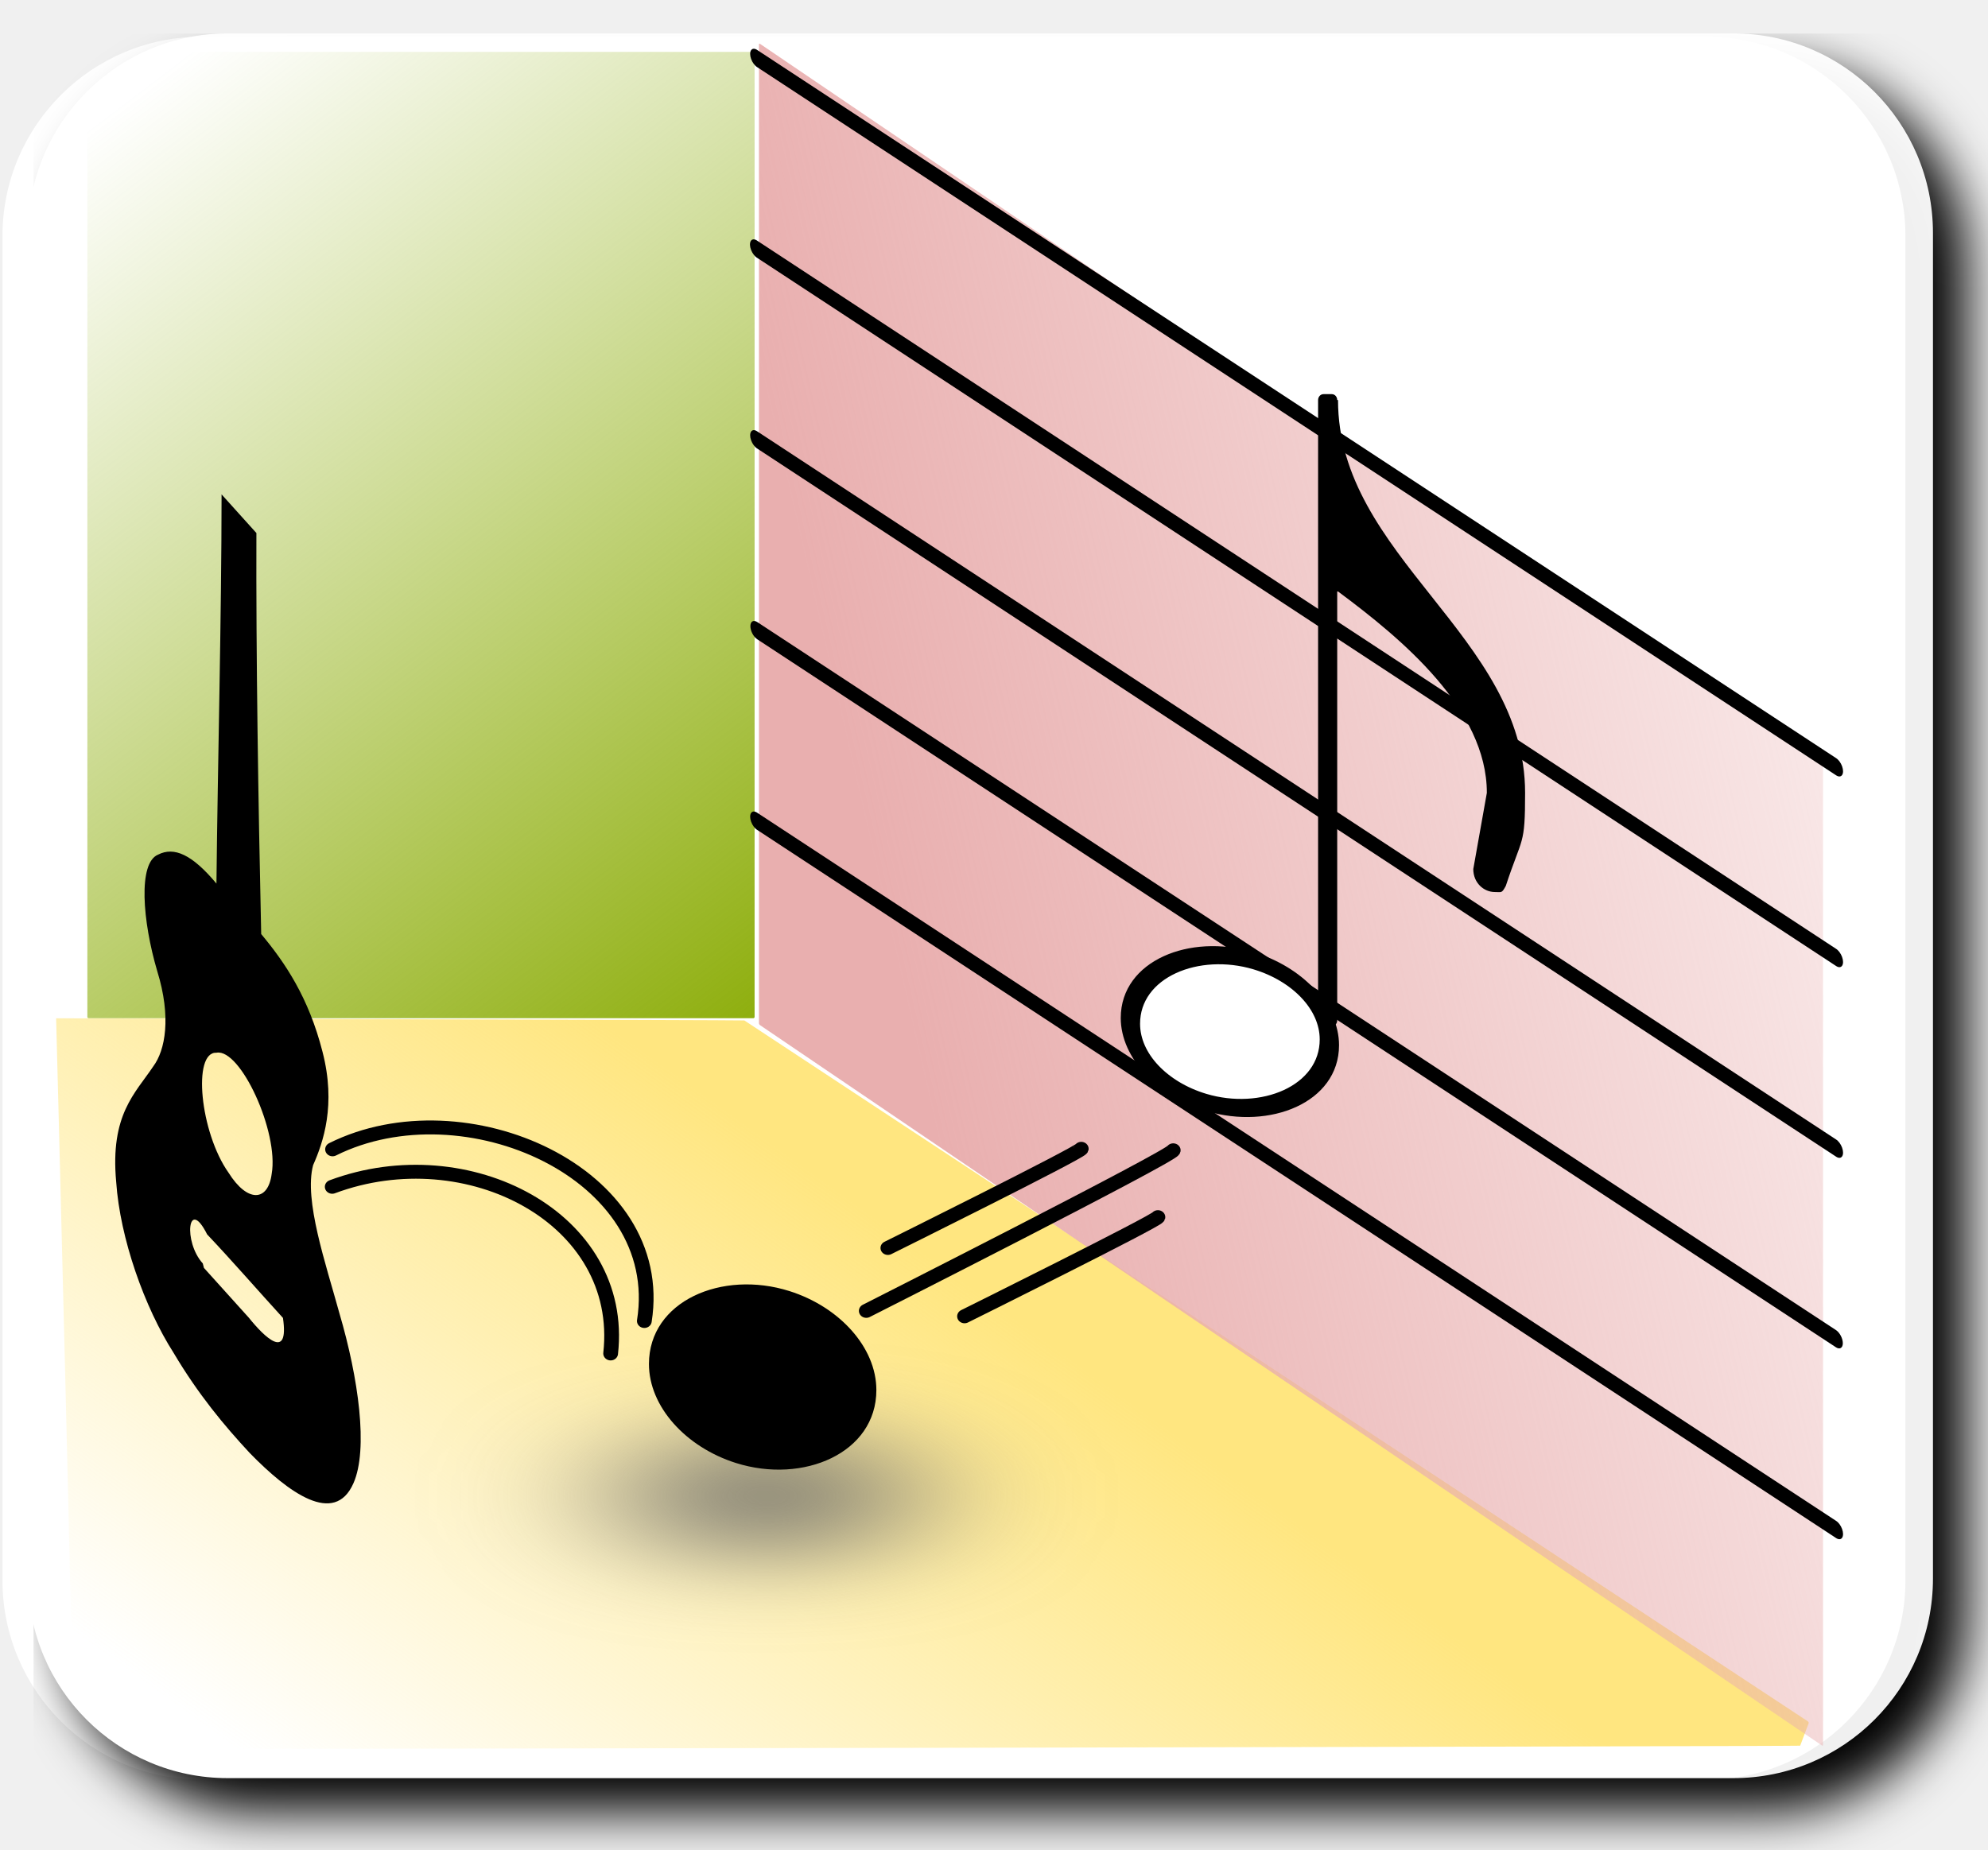
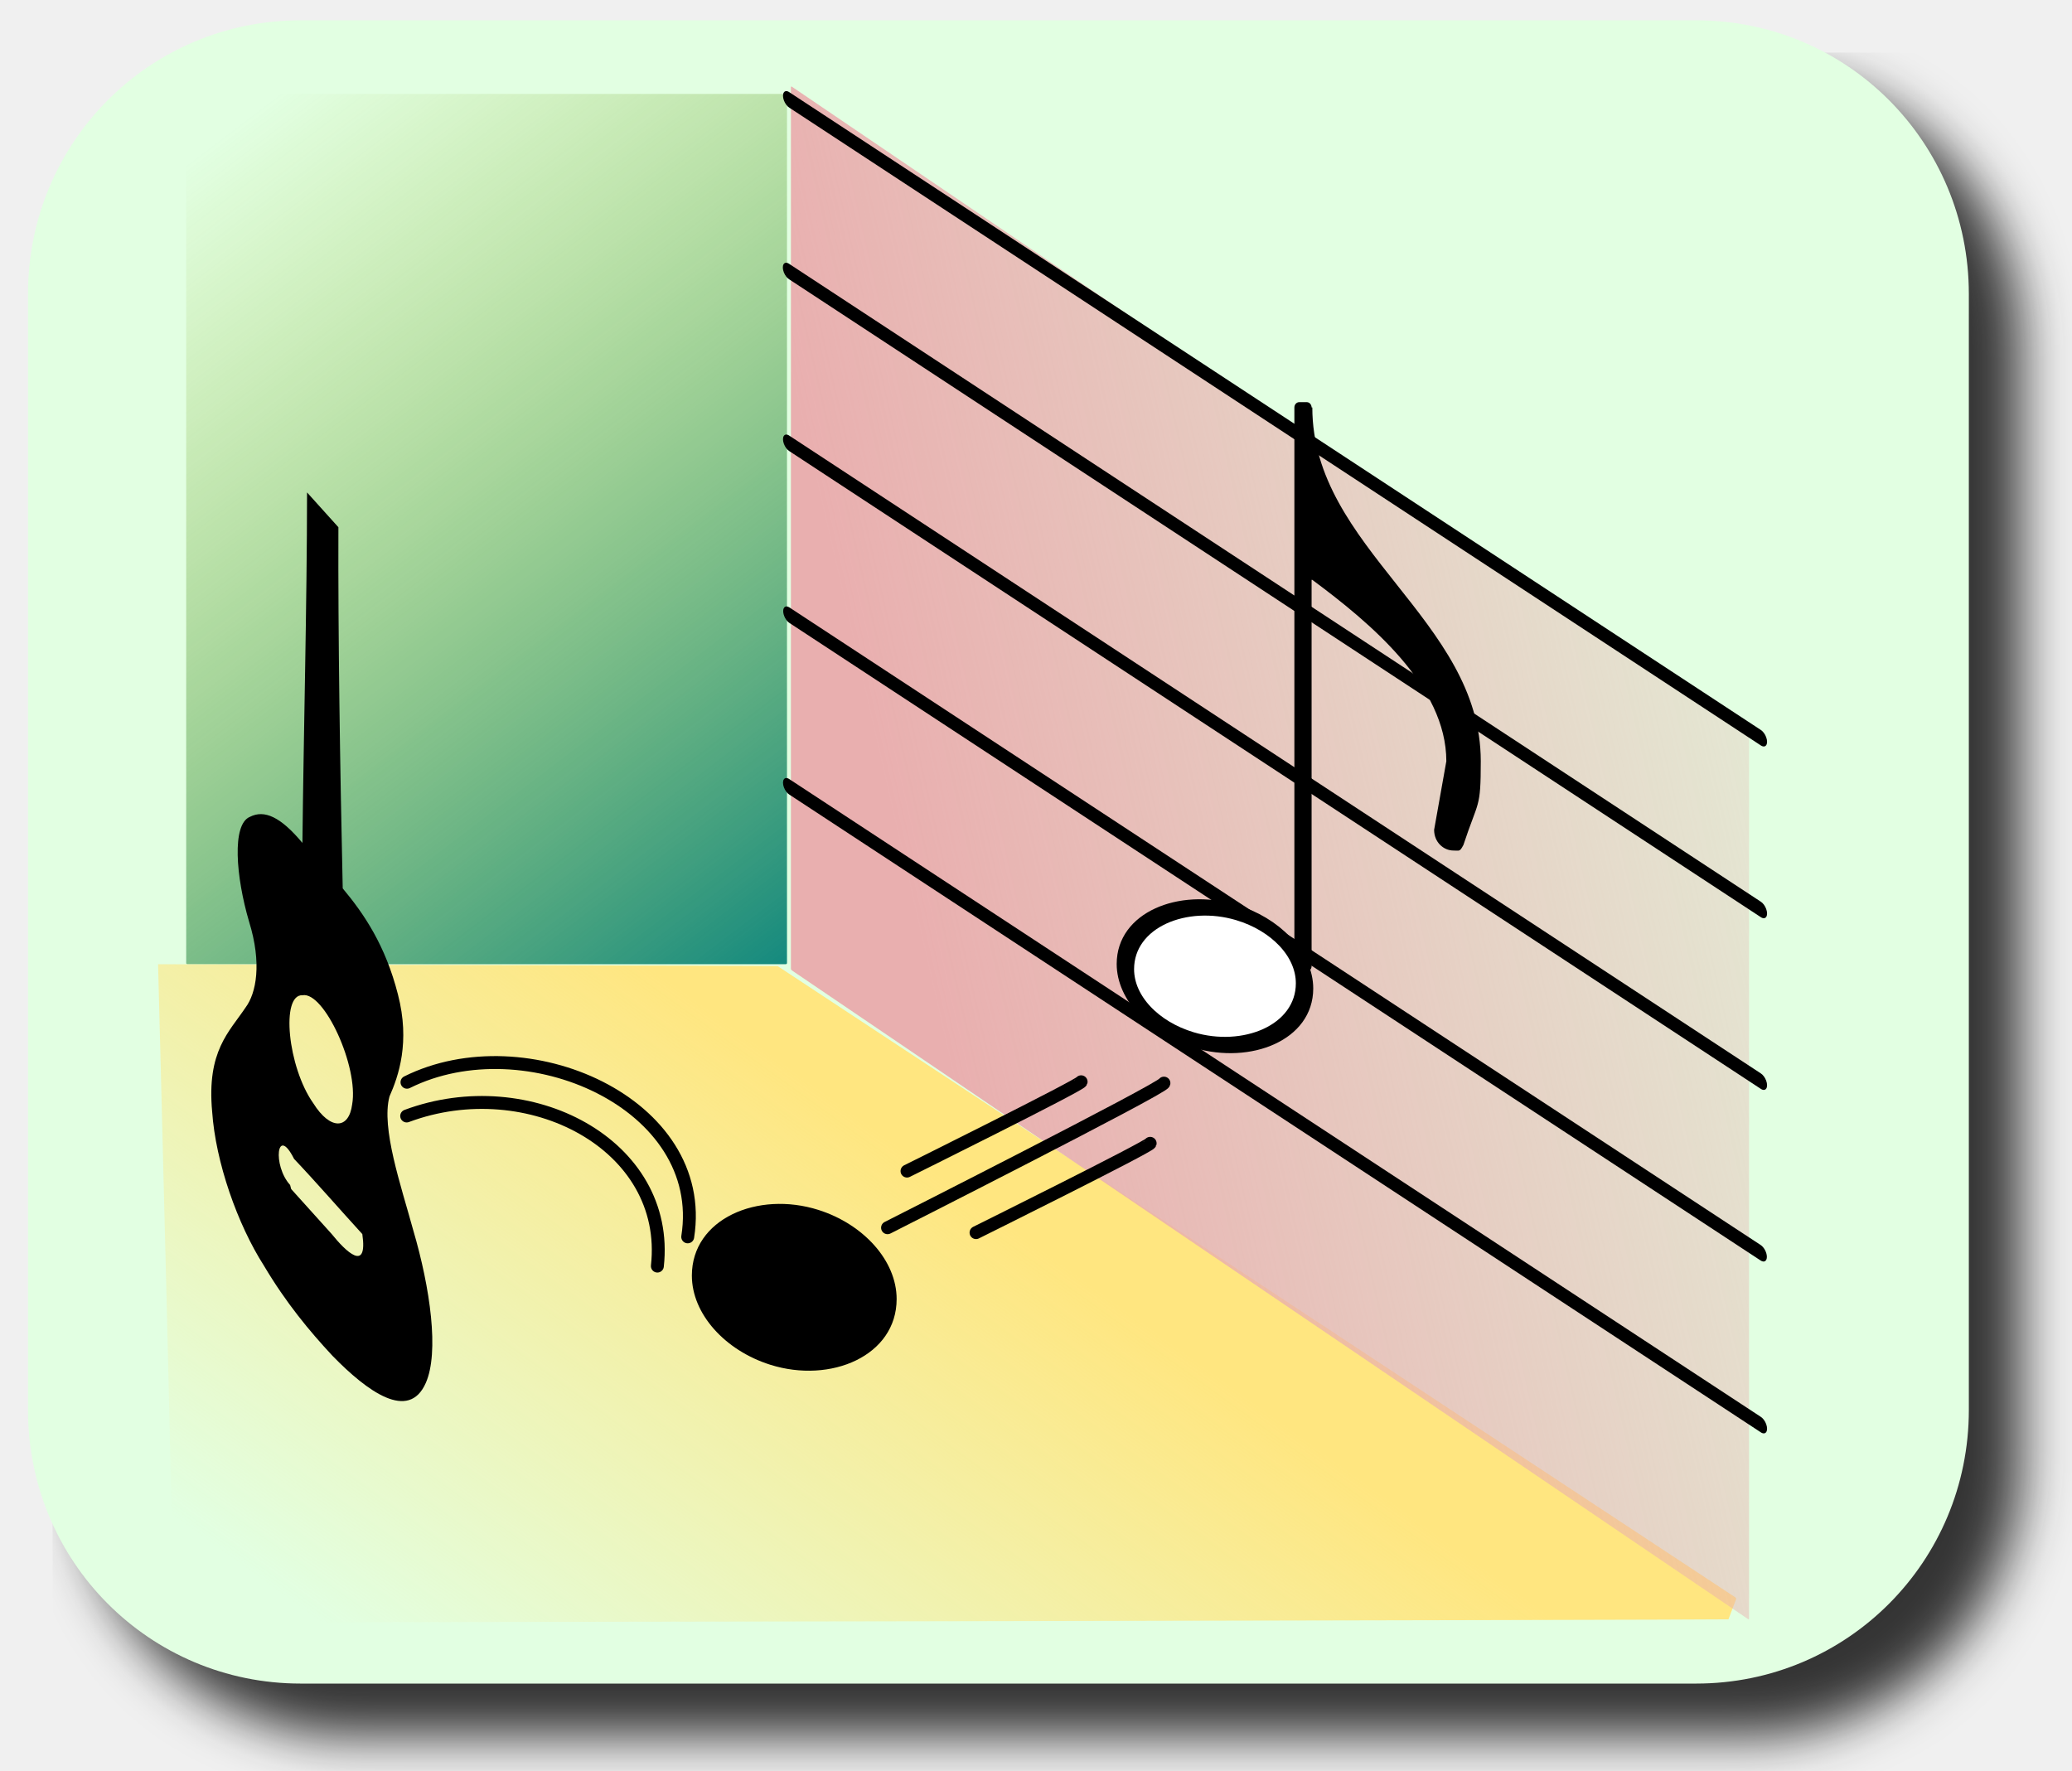
- <svg xmlns="http://www.w3.org/2000/svg" xmlns:xlink="http://www.w3.org/1999/xlink" version="1.1" width="1365" height="1270" id="svg2">
+ <svg xmlns="http://www.w3.org/2000/svg" xmlns:xlink="http://www.w3.org/1999/xlink" version="1.1" width="1580" height="1350" id="svg2">
+   <path style="fill:#e2ffe2;fill-opacity:1;fill-rule:nonzero;stroke:none;stroke-width:0.176;stroke-linecap:round;stroke-linejoin:bevel;stroke-miterlimit:4;stroke-dasharray:none;stroke-dashoffset:0;stroke-opacity:1;paint-order:normal;filter:url(#filter899)" d="m 229.233,15.484 c -115.18,0 -207.903,93.067 -207.903,208.665 V 1075.256 c 0,115.597 92.724,208.657 207.903,208.657 H 1293.424 c 115.18,0 207.911,-93.06 207.911,-208.657 V 224.149 c 0,-115.597 -92.731,-208.665 -207.911,-208.665 z" id="rect1390-3" />
  <defs id="defs4">
    <linearGradient id="linearGradient3030">
-       <stop style="stop-color:#88aa00;stop-opacity:1;" offset="0" id="stop3032" />
+       <stop style="stop-color:#008080;stop-opacity:1;" offset="0" id="stop3032" />
      <stop style="stop-color:#88aa00;stop-opacity:0;" offset="1" id="stop3034" />
    </linearGradient>
    <linearGradient id="linearGradient4084">
      <stop style="stop-color:#ffe680;stop-opacity:1;" offset="0" id="stop4086" />
      <stop style="stop-color:#ffe680;stop-opacity:0;" offset="1" id="stop4088" />
    </linearGradient>
    <linearGradient id="linearGradient3965">
      <stop style="stop-color:#e9afaf;stop-opacity:1;" offset="0" id="stop3967" />
      <stop style="stop-color:#e9afaf;stop-opacity:0;" offset="1" id="stop3969" />
    </linearGradient>
    <filter id="filter3910" x="-0.67" width="2.341" y="-1.021" height="3.041" color-interpolation-filters="sRGB">
      <feGaussianBlur stdDeviation="60.364" id="feGaussianBlur3912" />
    </filter>
-     <linearGradient xlink:href="#linearGradient3965" id="linearGradient3971" x1="694.417" y1="49.402" x2="2088.791" y2="-392.253" gradientUnits="userSpaceOnUse" gradientTransform="matrix(0.9231305,0,0,0.9231354,-12.77299,103.4428)" />
-     <linearGradient xlink:href="#linearGradient4084" id="linearGradient4090" x1="619.143" y1="496.806" x2="580.006" y2="1280.159" gradientUnits="userSpaceOnUse" gradientTransform="matrix(0.7549653,0.5312223,0,0.9231354,-22.10279,92.07134)" />
-     <linearGradient xlink:href="#linearGradient3030" id="linearGradient3036" x1="612.288" y1="754.371" x2="39.491" y2="44.433" gradientUnits="userSpaceOnUse" gradientTransform="matrix(0.923128,0,0,0.9231354,-0.5752623,103.343)" />
-     <filter id="filter5557" color-interpolation-filters="sRGB">
-       <feGaussianBlur id="feGaussianBlur5559" result="result0" in="SourceAlpha" stdDeviation="4" />
+     <linearGradient xlink:href="#linearGradient3965" id="linearGradient3971" x1="694.417" y1="49.402" x2="2088.791" y2="-392.253" gradientUnits="userSpaceOnUse" gradientTransform="matrix(0.9026345,0,0,0.8677338,148.0003,-24.02171)" />
+     <linearGradient xlink:href="#linearGradient4084" id="linearGradient4090" x1="619.143" y1="496.806" x2="580.006" y2="1280.159" gradientUnits="userSpaceOnUse" gradientTransform="matrix(0.7525553,0.4993412,0,0.8677338,110.7751,55.39549)" />
+     <linearGradient xlink:href="#linearGradient3030" id="linearGradient3036" x1="612.288" y1="754.371" x2="39.491" y2="44.433" gradientUnits="userSpaceOnUse" gradientTransform="matrix(0.9201811,0,0,0.8677338,132.2339,65.99072)" />
+     <filter id="filter5557" color-interpolation-filters="sRGB" x="-0" width="1.001" y="-0" height="1.001">
+       <feGaussianBlur id="feGaussianBlur5559" result="result0" in="SourceAlpha" stdDeviation="0.04" />
      <feOffset id="feOffset5561" dx="5" dy="5" result="result4" />
      <feComposite id="feComposite5563" in2="result4" in="SourceGraphic" operator="xor" result="result3" />
    </filter>
+     <filter style="color-interpolation-filters:sRGB" id="filter899">
+       <feFlood flood-opacity="0.831" flood-color="rgb(15,15,15)" result="flood" id="feFlood889" />
+       <feComposite in="flood" in2="SourceGraphic" operator="in" result="composite1" id="feComposite891" />
+       <feGaussianBlur in="composite1" stdDeviation="20" result="blur" id="feGaussianBlur893" />
+       <feOffset dx="40" dy="40" result="offset" id="feOffset895" />
+       <feComposite in="SourceGraphic" in2="offset" operator="over" result="composite2" id="feComposite897" />
+     </filter>
  </defs>
-   <rect style="fill:#ffffff;fill-opacity:1;stroke:none" id="rect5537" width="1306.6" height="1197.055" x="1.7" y="25.194" ry="136.87" />
-   <g transform="matrix(0.7820979,0,0,0.7820979,-209.0981,981.0467)" style="font-size:600px;font-style:normal;font-variant:normal;font-weight:normal;font-stretch:normal;line-height:125%;letter-spacing:0px;word-spacing:0px;fill:#000000;fill-opacity:1;stroke:none;font-family:Emmentaler;-inkscape-font-specification:Emmentaler" id="text5163" />
-   <g transform="matrix(0.7820979,0,0,0.7820979,-209.0981,981.0467)" style="font-size:600px;font-style:normal;font-variant:normal;font-weight:normal;font-stretch:normal;line-height:125%;letter-spacing:0px;word-spacing:0px;fill:#000000;fill-opacity:1;stroke:none;font-family:Emmentaler;-inkscape-font-specification:Emmentaler" id="text5167" />
-   <g transform="matrix(-0.5584748,-0.6571537,0,1,382.9213,501.5766)" style="font-size:600px;font-style:normal;font-variant:normal;font-weight:normal;font-stretch:normal;line-height:125%;letter-spacing:0px;word-spacing:0px;fill:#000000;fill-opacity:1;stroke:none;font-family:Emmentaler;-inkscape-font-specification:Emmentaler" id="text5163-8" />
-   <g transform="matrix(-0.5584748,-0.6571537,0,1,382.9213,501.5766)" style="font-size:600px;font-style:normal;font-variant:normal;font-weight:normal;font-stretch:normal;line-height:125%;letter-spacing:0px;word-spacing:0px;fill:#000000;fill-opacity:1;stroke:none;font-family:Emmentaler;-inkscape-font-specification:Emmentaler" id="text5167-7" />
-   <rect style="fill:#ffffff;fill-opacity:1;stroke:none;filter:url(#filter5557)" id="rect5537-4" width="284.497" height="260.645" x="2018.768" y="592.268" ry="29.802" transform="matrix(4.597148,0,0,4.597148,-9261.238,-2699.786)" />
-   <g id="g3047" transform="matrix(0.9968077,0,0,0.9399854,50.80738,-67.15023)">
-     <rect ry="0.931" y="109.334" x="9.204" height="706.042" width="459.608" id="rect3020" style="fill:url(#linearGradient3036);fill-opacity:1;fill-rule:nonzero;stroke:none" />
-     <path id="rect3973" d="M 461.741,816.991 1194.136,1328.985 c 0.418,0.292 0.924,0.97 0.753,1.45 l -5.867,16.458 c -0.171,0.48 -1189.98,2.844 -1189.867,2.346 C 0.981,1350.793 -12.31,815.426 -12.31,815.426 c 0,0 473.633,1.273 474.051,1.565 z" style="fill:url(#linearGradient4090);fill-opacity:1;fill-rule:nonzero;stroke:none" />
-     <rect transform="matrix(0.8117321,0.58403,0,1,0,0)" ry="0.931" y="-236.513" x="581.238" height="716.959" width="902.959" id="rect3955" style="fill:url(#linearGradient3971);fill-opacity:1;fill-rule:nonzero;stroke:none" />
-     <path transform="matrix(0.9956587,0,0,0.5471038,-320.3428,404.5933)" d="m 908.898,1388.771 c 0,39.198 -48.376,70.975 -108.051,70.975 -59.675,0 -108.051,-31.776 -108.051,-70.975 0,-39.198 48.376,-70.975 108.051,-70.975 59.675,0 108.051,31.776 108.051,70.975 z" id="path3884" style="fill:#666666;fill-opacity:1;fill-rule:nonzero;stroke:none;filter:url(#filter3910)" />
-     <g transform="matrix(0.6956721,0.4843178,0,0.9231354,465.904,-76.90665)" id="g3034">
-       <path d="m 6.812,800.406 a 6.801,6.801 0 1 0 0,13.594 l 1068.062,0 a 6.801,6.801 0 1 0 0,-13.594 l -1068.062,0 z" id="line8" style="font-size:medium;font-style:normal;font-variant:normal;font-weight:normal;font-stretch:normal;text-indent:0;text-align:start;text-decoration:none;line-height:normal;letter-spacing:normal;word-spacing:normal;text-transform:none;direction:ltr;block-progression:tb;writing-mode:lr-tb;text-anchor:start;baseline-shift:baseline;color:#000000;fill:currentColor;fill-opacity:1;fill-rule:nonzero;stroke:none;stroke-width:13.601;marker:none;visibility:visible;display:inline;overflow:visible;enable-background:accumulate;font-family:Sans;-inkscape-font-specification:Sans" />
-       <path d="m 6.812,649.469 a 6.812,6.812 0 1 0 0,13.625 l 1068.062,0 a 6.812,6.812 0 0 0 0,-13.625 l -1068.062,0 z" id="line10" style="font-size:medium;font-style:normal;font-variant:normal;font-weight:normal;font-stretch:normal;text-indent:0;text-align:start;text-decoration:none;line-height:normal;letter-spacing:normal;word-spacing:normal;text-transform:none;direction:ltr;block-progression:tb;writing-mode:lr-tb;text-anchor:start;baseline-shift:baseline;color:#000000;fill:currentColor;fill-opacity:1;fill-rule:nonzero;stroke:none;stroke-width:13.601;marker:none;visibility:visible;display:inline;overflow:visible;enable-background:accumulate;font-family:Sans;-inkscape-font-specification:Sans" />
-       <path d="m 6.812,498.562 a 6.801,6.801 0 1 0 0,13.594 l 1068.062,0 a 6.801,6.801 0 1 0 0,-13.594 l -1068.062,0 z" id="line12" style="font-size:medium;font-style:normal;font-variant:normal;font-weight:normal;font-stretch:normal;text-indent:0;text-align:start;text-decoration:none;line-height:normal;letter-spacing:normal;word-spacing:normal;text-transform:none;direction:ltr;block-progression:tb;writing-mode:lr-tb;text-anchor:start;baseline-shift:baseline;color:#000000;fill:currentColor;fill-opacity:1;fill-rule:nonzero;stroke:none;stroke-width:13.601;marker:none;visibility:visible;display:inline;overflow:visible;enable-background:accumulate;font-family:Sans;-inkscape-font-specification:Sans" />
-       <path d="M 6.125,347.656 A 6.806,6.806 0 1 0 6.812,361.25 l 1068.062,0 a 6.801,6.801 0 1 0 0,-13.594 l -1068.062,0 a 6.801,6.801 0 0 0 -0.688,0 z" id="line14" style="font-size:medium;font-style:normal;font-variant:normal;font-weight:normal;font-stretch:normal;text-indent:0;text-align:start;text-decoration:none;line-height:normal;letter-spacing:normal;word-spacing:normal;text-transform:none;direction:ltr;block-progression:tb;writing-mode:lr-tb;text-anchor:start;baseline-shift:baseline;color:#000000;fill:currentColor;fill-opacity:1;fill-rule:nonzero;stroke:none;stroke-width:13.601;marker:none;visibility:visible;display:inline;overflow:visible;enable-background:accumulate;font-family:Sans;-inkscape-font-specification:Sans" />
-       <path d="m 6.812,196.719 a 6.801,6.801 0 1 0 0,13.594 l 1068.062,0 a 6.801,6.801 0 1 0 0,-13.594 l -1068.062,0 z" id="line16" style="font-size:medium;font-style:normal;font-variant:normal;font-weight:normal;font-stretch:normal;text-indent:0;text-align:start;text-decoration:none;line-height:normal;letter-spacing:normal;word-spacing:normal;text-transform:none;direction:ltr;block-progression:tb;writing-mode:lr-tb;text-anchor:start;baseline-shift:baseline;color:#000000;fill:currentColor;fill-opacity:1;fill-rule:nonzero;stroke:none;stroke-width:13.601;marker:none;visibility:visible;display:inline;overflow:visible;enable-background:accumulate;font-family:Sans;-inkscape-font-specification:Sans" />
-     </g>
-     <g id="text949-8" style="font-size:4px;fill:#ffffff;fill-opacity:1;stroke:#000000;stroke-width:0.127;stroke-miterlimit:4;stroke-opacity:1;stroke-dasharray:none;font-family:Emmentaler" transform="matrix(-104.7795,-33.13691,0,-98.77687,864.7281,846.8197)">
-       <path d="M 0.808,-0.576 C 0.42,-0.576 0,-0.244 0,0.14 c 0,0.26 0.212,0.436 0.5,0.436 0.388,0 0.808,-0.332 0.808,-0.716 0,-0.26 -0.212,-0.436 -0.5,-0.436" id="path5416" style="fill:#ffffff;fill-opacity:1;stroke:#000000;stroke-width:0.127;stroke-miterlimit:4;stroke-opacity:1;stroke-dasharray:none" />
-     </g>
-     <g transform="matrix(-119.7634,-40.17762,0,-119.7643,552.6878,1103.806)" id="text949-8-9" style="font-size:4px;fill:#000000;fill-opacity:1;stroke:none;font-family:Emmentaler">
-       <path d="M 0.808,-0.576 C 0.42,-0.576 0,-0.244 0,0.14 c 0,0.26 0.212,0.436 0.5,0.436 0.388,0 0.808,-0.332 0.808,-0.716 0,-0.26 -0.212,-0.436 -0.5,-0.436" id="path5416-2" style="fill:#000000;fill-opacity:1;stroke:none" />
-     </g>
-     <g transform="matrix(0.923128,0,0,1.078107,-317.1062,-63.31721)" id="g3848">
-       <g transform="matrix(129.7365,0,0,-129.7365,1286.699,396.0902)" id="g1153-1">
-         <g id="text1155-0" style="font-size:4px;fill:currentColor;font-family:Emmentaler">
-           <path d="M 0.856,-2.052 C 0.856,-1.616 0.368,-1.248 0,-1 l -0.1,0 0,1 0.1,0 c 0,-0.82 1.076,-1.232 1.076,-2.052 0,-0.28 -0.016,-0.224 -0.111,-0.486 -0.024,-0.04 -0.023,-0.032 -0.063,-0.032 -0.064,0 -0.124,0.048 -0.124,0.12" id="path5364" />
-         </g>
-       </g>
-       <g transform="matrix(-129.7365,0,0,-129.7365,1278.963,392.0985)" id="g1159-7">
-         <rect width="0.11" height="3.302" ry="0.031" x="-0.055" y="-3.302" id="rect1161-6" />
+   <g transform="matrix(0.7820979,0,0,0.7820979,-127.0981,1017.047)" style="font-style:normal;font-variant:normal;font-weight:normal;font-stretch:normal;font-size:600px;line-height:125%;font-family:Emmentaler;-inkscape-font-specification:Emmentaler;letter-spacing:0px;word-spacing:0px;fill:#000000;fill-opacity:1;stroke:none" id="text5163" />
+   <g transform="matrix(0.7820979,0,0,0.7820979,-127.0981,1017.047)" style="font-style:normal;font-variant:normal;font-weight:normal;font-stretch:normal;font-size:600px;line-height:125%;font-family:Emmentaler;-inkscape-font-specification:Emmentaler;letter-spacing:0px;word-spacing:0px;fill:#000000;fill-opacity:1;stroke:none" id="text5167" />
+   <g transform="matrix(-0.5584748,-0.6571537,0,1,464.9213,537.5766)" style="font-style:normal;font-variant:normal;font-weight:normal;font-stretch:normal;font-size:600px;line-height:125%;font-family:Emmentaler;-inkscape-font-specification:Emmentaler;letter-spacing:0px;word-spacing:0px;fill:#000000;fill-opacity:1;stroke:none" id="text5163-8" />
+   <g transform="matrix(-0.5584748,-0.6571537,0,1,464.9213,537.5766)" style="font-style:normal;font-variant:normal;font-weight:normal;font-stretch:normal;font-size:600px;line-height:125%;font-family:Emmentaler;-inkscape-font-specification:Emmentaler;letter-spacing:0px;word-spacing:0px;fill:#000000;fill-opacity:1;stroke:none" id="text5167-7" />
+   <rect ry="0.875" y="71.622" x="141.982" height="663.669" width="458.141" id="rect3020" style="fill:url(#linearGradient3036);fill-opacity:1;fill-rule:nonzero;stroke:none;stroke-width:0.968" />
+   <path id="rect3973" d="m 593.075,736.81 730.057,481.267 c 0.416,0.275 0.921,0.911 0.75,1.363 l -5.849,15.47 c -0.171,0.451 -1186.181,2.673 -1186.068,2.205 1.821,1.46 -11.428,-501.777 -11.428,-501.777 0,0 472.121,1.197 472.538,1.471 z" style="fill:url(#linearGradient4090);fill-opacity:1;fill-rule:nonzero;stroke:none;stroke-width:0.968" />
+   <rect transform="matrix(0.8275138,0.5614453,0,1,0,0)" ry="0.875" y="-343.575" x="728.822" height="673.931" width="882.911" id="rect3955" style="fill:url(#linearGradient3971);fill-opacity:1;fill-rule:nonzero;stroke:none;stroke-width:0.959" />
+   <path transform="matrix(0.9924803,0,0,0.5142696,-186.5128,349.1616)" id="path3884" style="fill:#666666;fill-opacity:1;fill-rule:nonzero;stroke:none;filter:url(#filter3910)" cx="800.847" cy="1388.771" rx="108.051" ry="70.975" d="" />
+   <g transform="matrix(0.6934514,0.4552516,0,0.8677338,597.224,-103.4414)" id="g3034">
+     <path d="M 6.812,800.406 A 6.801,6.801 0 1 0 6.812,814 H 1074.875 a 6.801,6.801 0 1 0 0,-13.594 z" id="line8" style="color:#000000;font-style:normal;font-variant:normal;font-weight:normal;font-stretch:normal;font-size:medium;line-height:normal;font-family:Sans;-inkscape-font-specification:Sans;text-indent:0;text-align:start;text-decoration:none;text-decoration-line:none;letter-spacing:normal;word-spacing:normal;text-transform:none;writing-mode:lr-tb;direction:ltr;baseline-shift:baseline;text-anchor:start;display:inline;overflow:visible;visibility:visible;fill:currentColor;fill-opacity:1;fill-rule:nonzero;stroke:none;stroke-width:13.601;marker:none;enable-background:accumulate" />
+     <path d="m 6.812,649.469 a 6.812,6.812 0 1 0 0,13.625 H 1074.875 a 6.812,6.812 0 0 0 0,-13.625 z" id="line10" style="color:#000000;font-style:normal;font-variant:normal;font-weight:normal;font-stretch:normal;font-size:medium;line-height:normal;font-family:Sans;-inkscape-font-specification:Sans;text-indent:0;text-align:start;text-decoration:none;text-decoration-line:none;letter-spacing:normal;word-spacing:normal;text-transform:none;writing-mode:lr-tb;direction:ltr;baseline-shift:baseline;text-anchor:start;display:inline;overflow:visible;visibility:visible;fill:currentColor;fill-opacity:1;fill-rule:nonzero;stroke:none;stroke-width:13.601;marker:none;enable-background:accumulate" />
+     <path d="m 6.812,498.562 a 6.801,6.801 0 1 0 0,13.594 H 1074.875 a 6.801,6.801 0 1 0 0,-13.594 z" id="line12" style="color:#000000;font-style:normal;font-variant:normal;font-weight:normal;font-stretch:normal;font-size:medium;line-height:normal;font-family:Sans;-inkscape-font-specification:Sans;text-indent:0;text-align:start;text-decoration:none;text-decoration-line:none;letter-spacing:normal;word-spacing:normal;text-transform:none;writing-mode:lr-tb;direction:ltr;baseline-shift:baseline;text-anchor:start;display:inline;overflow:visible;visibility:visible;fill:currentColor;fill-opacity:1;fill-rule:nonzero;stroke:none;stroke-width:13.601;marker:none;enable-background:accumulate" />
+     <path d="M 6.125,347.656 A 6.806,6.806 0 1 0 6.812,361.25 H 1074.875 a 6.801,6.801 0 1 0 0,-13.594 H 6.812 a 6.801,6.801 0 0 0 -0.688,0 z" id="line14" style="color:#000000;font-style:normal;font-variant:normal;font-weight:normal;font-stretch:normal;font-size:medium;line-height:normal;font-family:Sans;-inkscape-font-specification:Sans;text-indent:0;text-align:start;text-decoration:none;text-decoration-line:none;letter-spacing:normal;word-spacing:normal;text-transform:none;writing-mode:lr-tb;direction:ltr;baseline-shift:baseline;text-anchor:start;display:inline;overflow:visible;visibility:visible;fill:currentColor;fill-opacity:1;fill-rule:nonzero;stroke:none;stroke-width:13.601;marker:none;enable-background:accumulate" />
+     <path d="m 6.812,196.719 a 6.801,6.801 0 1 0 0,13.594 H 1074.875 a 6.801,6.801 0 1 0 0,-13.594 z" id="line16" style="color:#000000;font-style:normal;font-variant:normal;font-weight:normal;font-stretch:normal;font-size:medium;line-height:normal;font-family:Sans;-inkscape-font-specification:Sans;text-indent:0;text-align:start;text-decoration:none;text-decoration-line:none;letter-spacing:normal;word-spacing:normal;text-transform:none;writing-mode:lr-tb;direction:ltr;baseline-shift:baseline;text-anchor:start;display:inline;overflow:visible;visibility:visible;fill:currentColor;fill-opacity:1;fill-rule:nonzero;stroke:none;stroke-width:13.601;marker:none;enable-background:accumulate" />
+   </g>
+   <g id="text949-8" style="font-size:4px;font-family:Emmentaler;fill:#ffffff;fill-opacity:1;stroke:#000000;stroke-width:0.127;stroke-miterlimit:4;stroke-dasharray:none;stroke-opacity:1" transform="matrix(-104.445,-31.14821,0,-92.84881,994.775,764.8479)">
+     <path d="M 0.808,-0.576 C 0.42,-0.576 0,-0.244 0,0.14 c 0,0.26 0.212,0.436 0.5,0.436 0.388,0 0.808,-0.332 0.808,-0.716 0,-0.26 -0.212,-0.436 -0.5,-0.436" id="path5416" style="fill:#ffffff;fill-opacity:1;stroke:#000000;stroke-width:0.127;stroke-miterlimit:4;stroke-dasharray:none;stroke-opacity:1" />
+   </g>
+   <g transform="matrix(-119.3811,-37.76638,0,-112.5767,683.7308,1006.412)" id="text949-8-9" style="font-size:4px;font-family:Emmentaler;fill:#000000;fill-opacity:1;stroke:none">
+     <path d="M 0.808,-0.576 C 0.42,-0.576 0,-0.244 0,0.14 c 0,0.26 0.212,0.436 0.5,0.436 0.388,0 0.808,-0.332 0.808,-0.716 0,-0.26 -0.212,-0.436 -0.5,-0.436" id="path5416-2" style="fill:#000000;fill-opacity:1;stroke:none" />
+   </g>
+   <g transform="matrix(0.9201811,0,0,1.013404,-183.2865,-90.66749)" id="g3848">
+     <g transform="matrix(129.7365,0,0,-129.7365,1286.699,396.0902)" id="g1153-1">
+       <g id="text1155-0" style="font-size:4px;font-family:Emmentaler;fill:currentColor">
+         <path d="M 0.856,-2.052 C 0.856,-1.616 0.368,-1.248 0,-1 H -0.1 V 0 H 0 c 0,-0.82 1.076,-1.232 1.076,-2.052 0,-0.28 -0.016,-0.224 -0.111,-0.486 -0.024,-0.04 -0.023,-0.032 -0.063,-0.032 -0.064,0 -0.124,0.048 -0.124,0.12" id="path5364" />
      </g>
    </g>
-     <path id="path3882" d="M 757.17,911.874 C 755.984,916.308 545.736,1029.2 545.736,1029.2" style="fill:none;stroke:#000000;stroke-width:10.164;stroke-linecap:round;stroke-linejoin:miter;stroke-miterlimit:4;stroke-opacity:1;stroke-dasharray:none" />
-     <path id="path3153" d="m 121.149,1133.147 c 26.684,29.03 58.282,53.367 71.322,22.025 10.383,-24.759 3.466,-76.948 -9.601,-124.044 -9.471,-36.619 -24.588,-82.809 -18.158,-108.401 6.942,-16.622 15.965,-43.987 6.461,-82.859 -9.477,-39.478 -25.71,-65.015 -42.228,-85.975 -2.056,-98.079 -3.599,-204.762 -3.302,-293.006 l -23.989,-28.239 c -0.048,90.644 -2.628,194.741 -3.532,284.357 -16.705,-21.251 -29.172,-27.131 -40.16,-21.168 -13.923,5.958 -10.835,48.492 -0.607,85.187 9.833,33.725 5.468,57.781 -2.694,69.44 -12.448,19.793 -29.893,35.29 -25.593,84.574 2.645,40.981 19.35,91.358 39.613,124.966 16.826,30.066 34.827,53.062 52.467,73.141 z M 88.707,994.534 c -13.574,-15.802 -10.249,-49.229 3.007,-21.203 17.376,19.442 34.824,40.826 52.228,61.023 4.324,31.744 -12.776,14 -23.505,-0.151 -10.309,-12.131 -20.618,-24.262 -30.928,-36.393 l -0.436,-1.782 -0.366,-1.494 z m 17.731,-66.321 c -19.598,-29.372 -25.041,-88.574 -8.236,-87.637 16.467,-3.192 43.039,58.034 37.966,88.553 -2.485,20.377 -16.72,21.137 -29.73,-0.916 z" style="fill:#000000" />
-     <path id="path3882-9" d="m 693.818,910.78 c -0.748,2.738 -133.203,72.458 -133.203,72.458" style="fill:none;stroke:#000000;stroke-width:10.164;stroke-linecap:round;stroke-linejoin:miter;stroke-miterlimit:4;stroke-opacity:1;stroke-dasharray:none" />
-     <path id="path3882-9-5" d="m 746.624,960.711 c -0.748,2.738 -133.203,72.458 -133.203,72.458" style="fill:none;stroke:#000000;stroke-width:10.164;stroke-linecap:round;stroke-linejoin:miter;stroke-miterlimit:4;stroke-opacity:1;stroke-dasharray:none" />
-     <path id="path3882-91" d="m 178.104,911.169 c 90.76,-47.965 230.905,17.273 214.761,125.432" style="fill:none;stroke:#000000;stroke-width:10.164;stroke-linecap:round;stroke-linejoin:miter;stroke-miterlimit:4;stroke-opacity:1;stroke-dasharray:none" />
-     <path id="path3882-91-0" d="M 177.868,938.541 C 271.144,901.628 379.982,961.642 369.653,1060.314" style="fill:none;stroke:#000000;stroke-width:10.164;stroke-linecap:round;stroke-linejoin:miter;stroke-miterlimit:4;stroke-opacity:1;stroke-dasharray:none" />
+     <g transform="matrix(-129.7365,0,0,-129.7365,1278.963,392.0985)" id="g1159-7">
+       <rect width="0.11" height="3.302" ry="0.031" x="-0.055" y="-3.302" id="rect1161-6" />
+     </g>
  </g>
+   <path id="path3882" d="m 887.561,825.998 c -1.183,4.168 -210.76,110.285 -210.76,110.285" style="fill:none;stroke:#000000;stroke-width:9.839;stroke-linecap:round;stroke-linejoin:miter;stroke-miterlimit:4;stroke-dasharray:none;stroke-opacity:1" />
+   <path id="path3153" d="m 253.57,1033.991 c 26.599,27.288 58.096,50.164 71.094,20.703 10.349,-23.273 3.455,-72.33 -9.57,-116.599 -9.441,-34.422 -24.51,-77.84 -18.1,-101.895 6.92,-15.625 15.914,-41.347 6.44,-77.886 -9.447,-37.109 -25.628,-61.113 -42.093,-80.816 -2.05,-92.193 -3.587,-192.473 -3.291,-275.421 L 234.137,375.533 c -0.048,85.204 -2.62,183.054 -3.521,267.292 -16.652,-19.975 -29.079,-25.503 -40.031,-19.898 -13.878,5.601 -10.801,45.582 -0.605,80.075 9.802,31.701 5.45,54.313 -2.685,65.273 -12.408,18.605 -29.797,33.172 -25.511,79.498 2.636,38.521 19.288,85.875 39.486,117.466 16.772,28.261 34.716,49.877 52.299,68.751 z M 221.232,903.698 c -13.53,-14.853 -10.216,-46.274 2.997,-19.93 17.32,18.275 34.713,38.376 52.061,57.36 4.31,29.839 -12.735,13.16 -23.43,-0.142 -10.276,-11.403 -20.553,-22.806 -30.829,-34.209 l -0.435,-1.675 z m 17.674,-62.341 c -19.535,-27.609 -24.961,-83.258 -8.21,-82.377 16.414,-3 42.902,54.551 37.845,83.239 -2.477,19.154 -16.667,19.868 -29.635,-0.861 z" style="fill:#000000;stroke-width:0.968" />
+   <path id="path3882-9" d="m 824.41,824.97 c -0.745,2.574 -132.778,68.11 -132.778,68.11" style="fill:none;stroke:#000000;stroke-width:9.839;stroke-linecap:round;stroke-linejoin:miter;stroke-miterlimit:4;stroke-dasharray:none;stroke-opacity:1" />
+   <path id="path3882-9-5" d="m 877.048,871.904 c -0.745,2.574 -132.778,68.11 -132.778,68.11" style="fill:none;stroke:#000000;stroke-width:9.839;stroke-linecap:round;stroke-linejoin:miter;stroke-miterlimit:4;stroke-dasharray:none;stroke-opacity:1" />
+   <path id="path3882-91" d="m 310.342,825.335 c 90.47,-45.086 230.168,16.237 214.076,117.905" style="fill:none;stroke:#000000;stroke-width:9.839;stroke-linecap:round;stroke-linejoin:miter;stroke-miterlimit:4;stroke-dasharray:none;stroke-opacity:1" />
+   <path id="path3882-91-0" d="m 310.108,851.065 c 92.978,-34.697 201.469,21.715 191.172,114.465" style="fill:none;stroke:#000000;stroke-width:9.839;stroke-linecap:round;stroke-linejoin:miter;stroke-miterlimit:4;stroke-dasharray:none;stroke-opacity:1" />
</svg>
